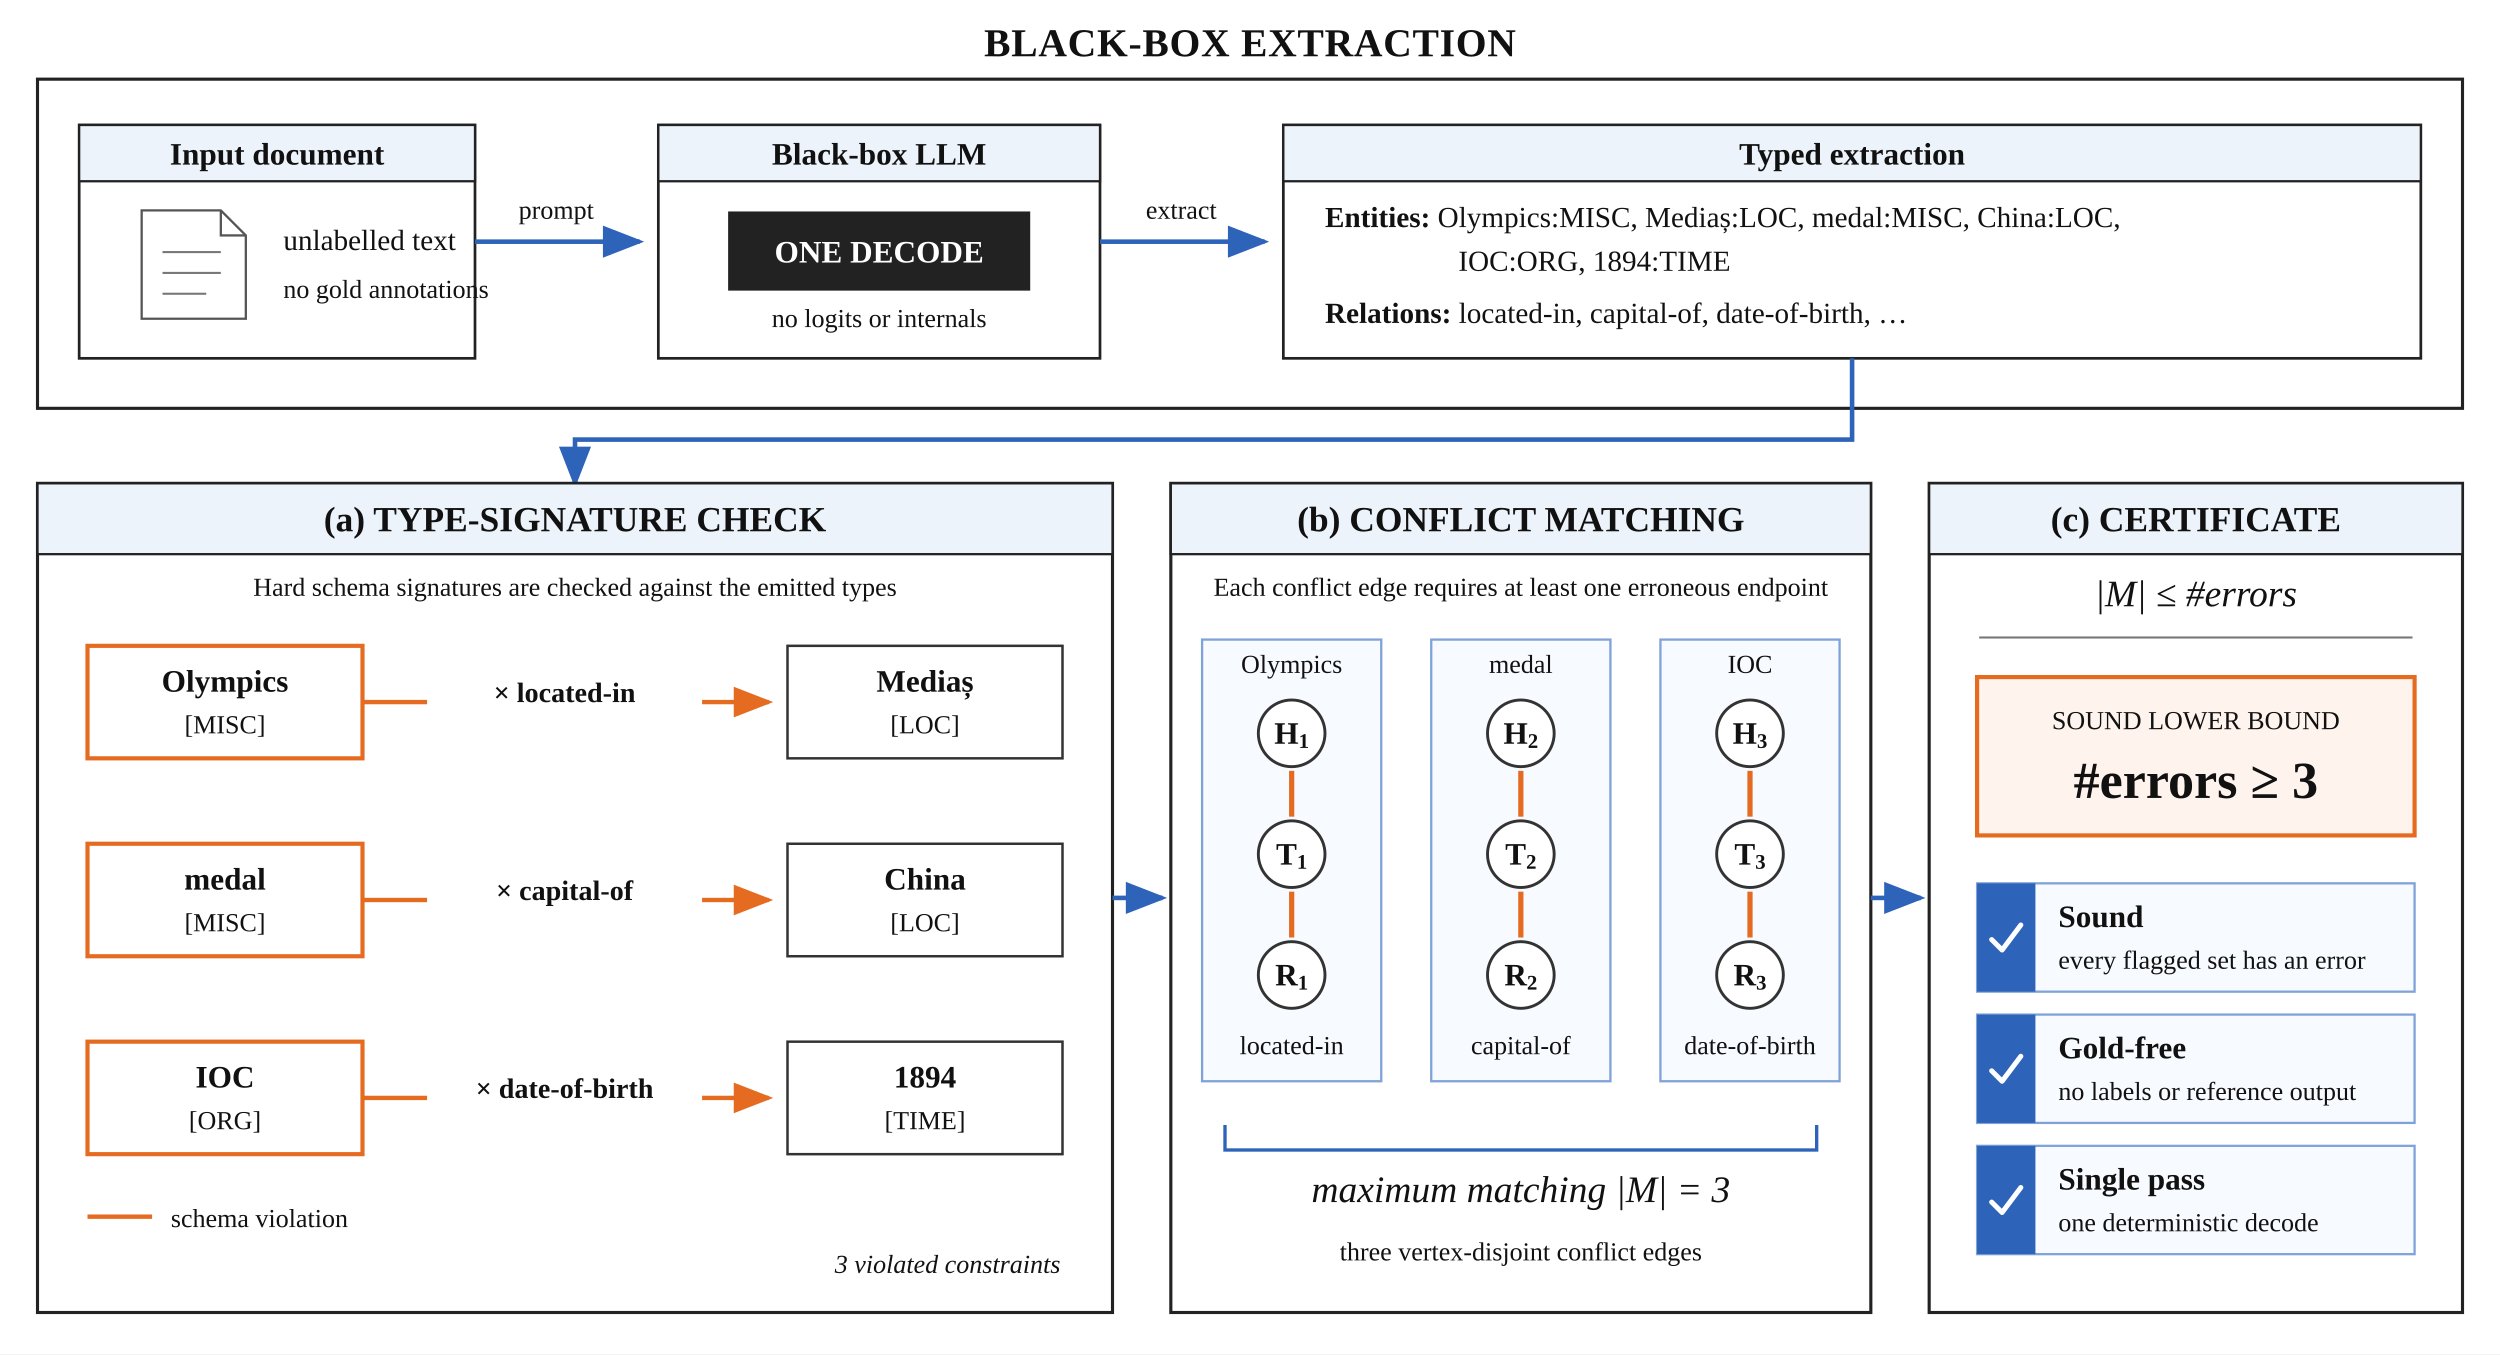
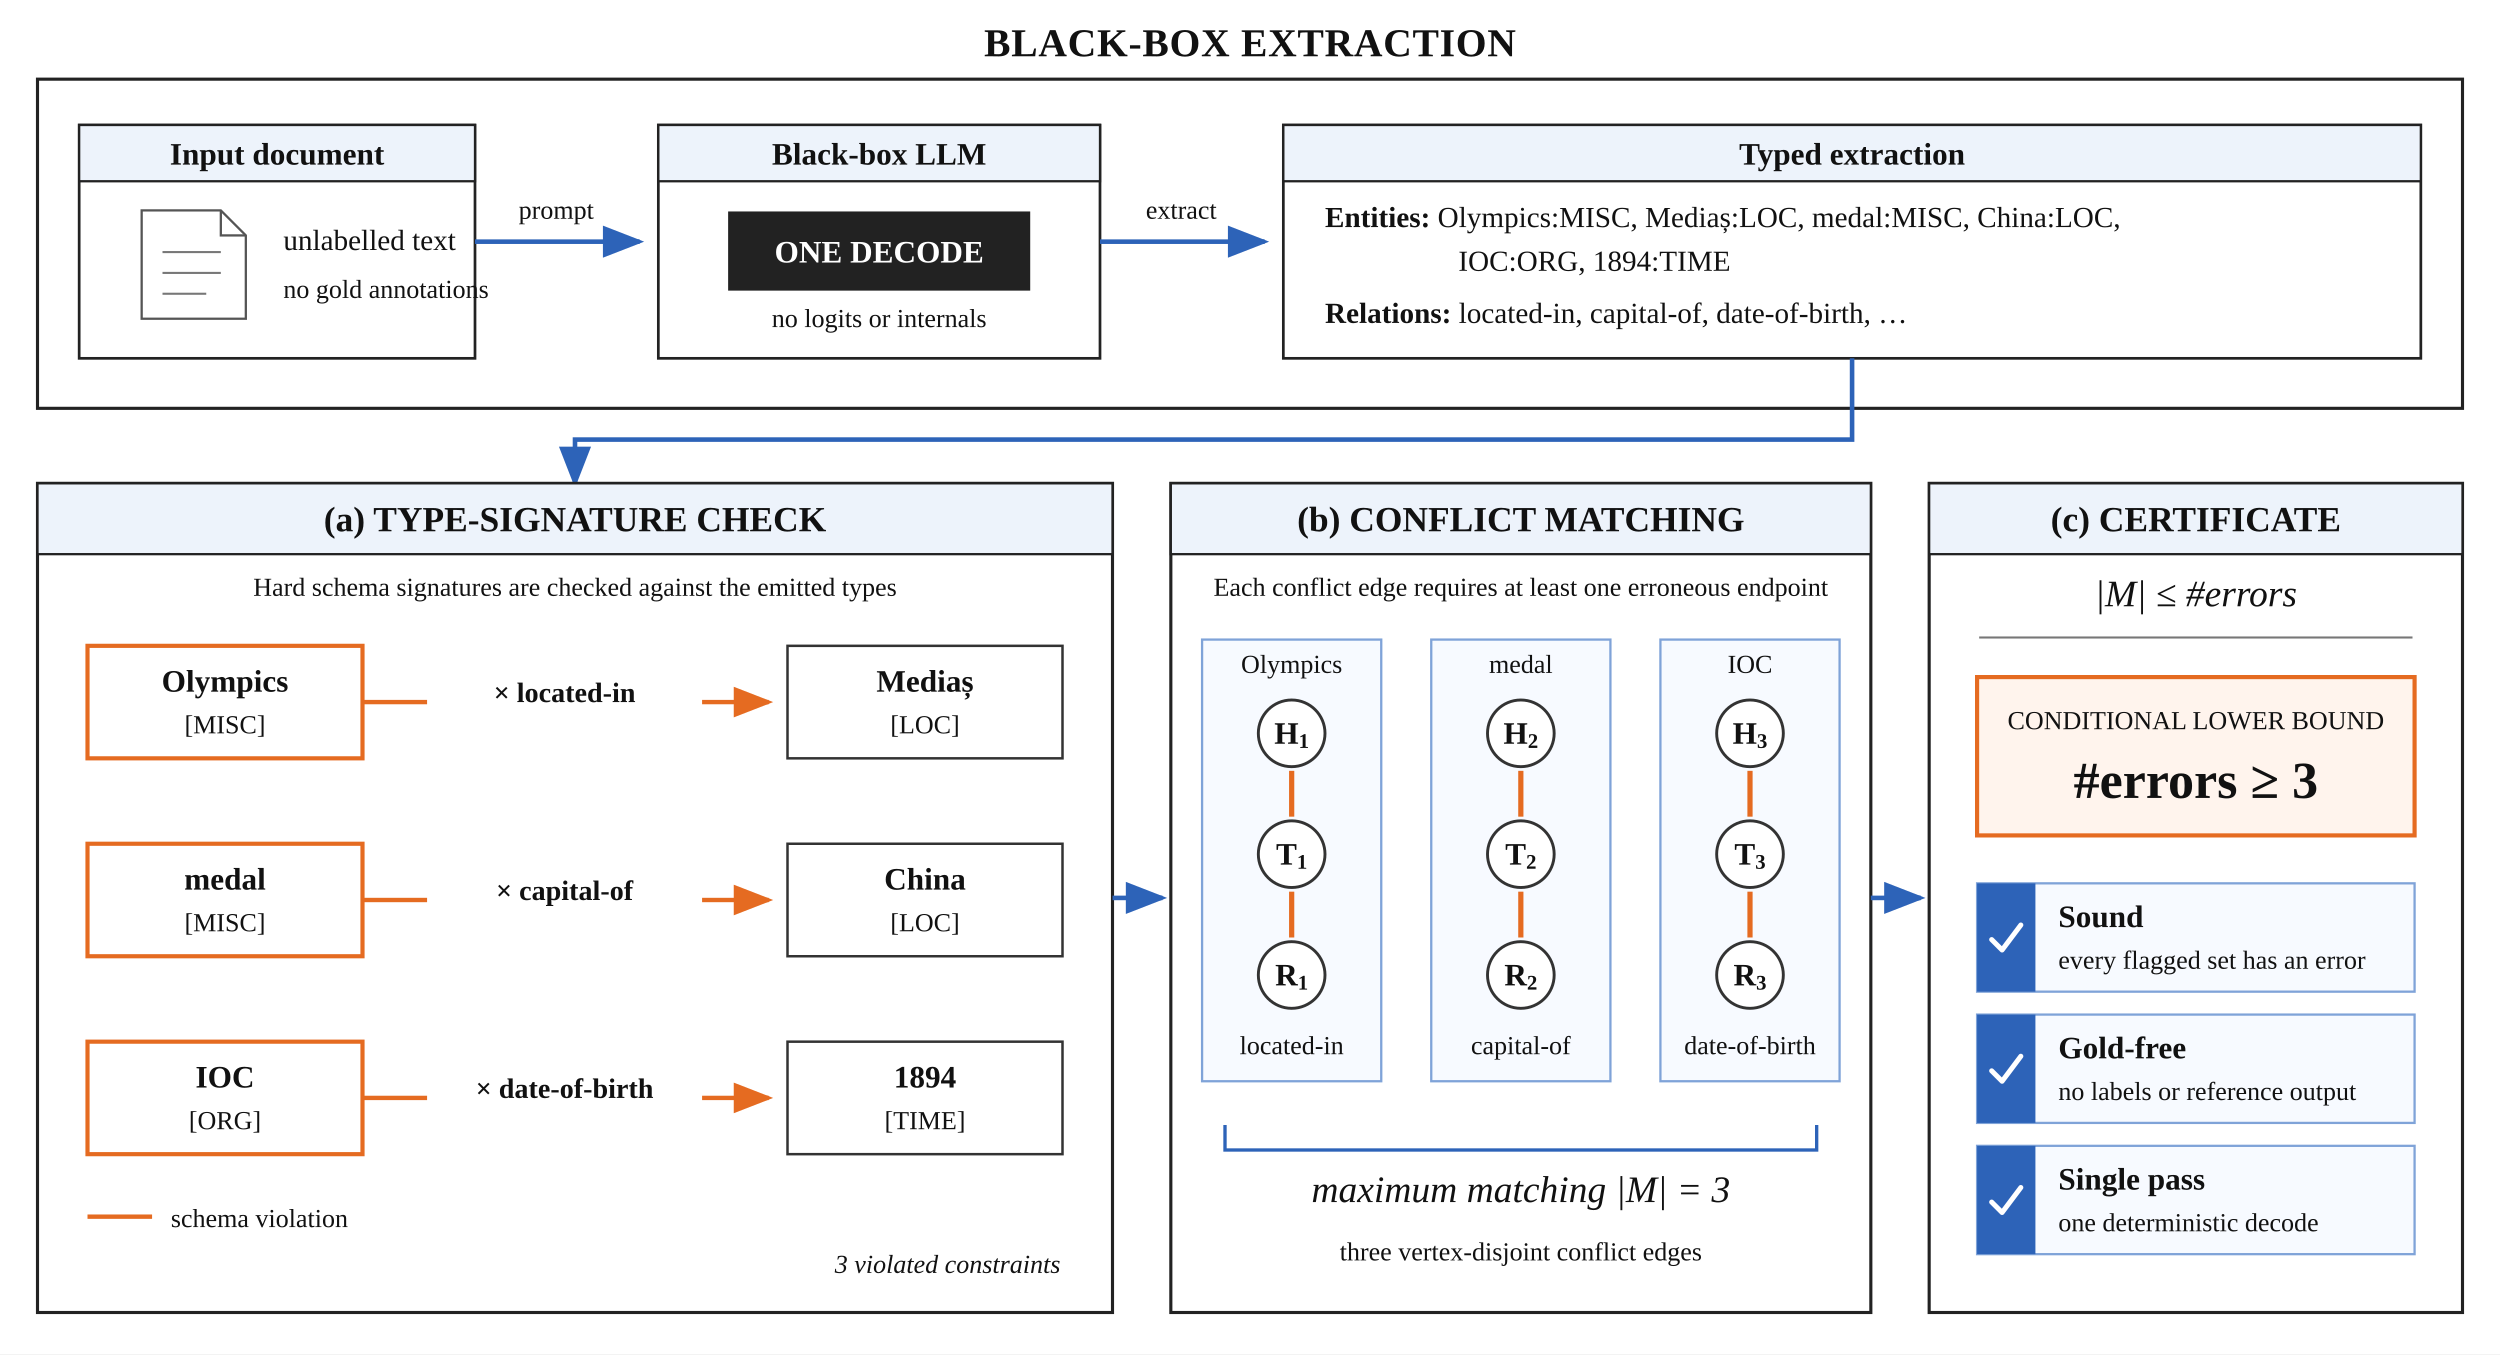
<svg xmlns="http://www.w3.org/2000/svg" viewBox="0 0 1200 650" width="1200" height="650">
  <style>
    text { font-family:'Times New Roman',Times,'Liberation Serif',serif; fill:#111111; }
    .section { font-size:19px; font-weight:700; letter-spacing:.35px; }
    .head { font-size:17px; font-weight:700; }
    .label { font-size:15px; font-weight:700; }
    .body { font-size:14px; }
    .small { font-size:12.5px; }
    .math { font-size:18px; font-style:italic; }
  </style>
  <defs>
    <marker id="blue-arrow" markerWidth="9" markerHeight="7" refX="8" refY="3.5" orient="auto">
      <polygon points="0,0 9,3.5 0,7" fill="#2d63b8" />
    </marker>
    <marker id="orange-arrow" markerWidth="9" markerHeight="7" refX="8" refY="3.5" orient="auto">
      <polygon points="0,0 9,3.5 0,7" fill="#e56b21" />
    </marker>
  </defs>
  <rect data-graph-role="background" width="1200" height="650" fill="#ffffff" />
  <text x="600" y="27" text-anchor="middle" class="section">BLACK-BOX EXTRACTION</text>
  <rect data-graph-role="container" x="18" y="38" width="1164" height="158" fill="#ffffff" stroke="#222222" stroke-width="1.5" />
  <rect data-graph-role="node" x="38" y="60" width="190" height="112" fill="#ffffff" stroke="#222222" stroke-width="1.3" />
  <rect x="38" y="60" width="190" height="27" fill="#edf3fb" stroke="#222222" stroke-width="1.1" />
  <text x="133" y="79" text-anchor="middle" class="label">Input document</text>
  <path d="M68,101 H106 L118,113 V153 H68 Z" fill="#ffffff" stroke="#555555" stroke-width="1.1" />
  <path d="M106,101 V113 H118" fill="none" stroke="#555555" stroke-width="1.1" />
  <line x1="78" y1="121" x2="106" y2="121" stroke="#777777" />
  <line x1="78" y1="131" x2="106" y2="131" stroke="#777777" />
  <line x1="78" y1="141" x2="99" y2="141" stroke="#777777" />
  <text x="136" y="120" class="body">unlabelled text</text>
  <text x="136" y="143" class="small" fill="#555555">no gold annotations</text>
  <line data-graph-role="edge" x1="228" y1="116" x2="307" y2="116" stroke="#2d63b8" stroke-width="2.2" marker-end="url(#blue-arrow)" />
  <text x="267" y="105" text-anchor="middle" class="small" fill="#2d63b8">prompt</text>
  <rect data-graph-role="node" x="316" y="60" width="212" height="112" fill="#ffffff" stroke="#222222" stroke-width="1.3" />
  <rect x="316" y="60" width="212" height="27" fill="#edf3fb" stroke="#222222" stroke-width="1.1" />
  <text x="422" y="79" text-anchor="middle" class="label">Black-box LLM</text>
  <rect x="350" y="102" width="144" height="37" fill="#222222" stroke="#222222" />
  <text x="422" y="126" text-anchor="middle" font-size="15" font-weight="700" style="fill:#ffffff">ONE DECODE</text>
  <text x="422" y="157" text-anchor="middle" class="small" fill="#555555">no logits or internals</text>
  <line data-graph-role="edge" x1="528" y1="116" x2="607" y2="116" stroke="#2d63b8" stroke-width="2.2" marker-end="url(#blue-arrow)" />
  <text x="567" y="105" text-anchor="middle" class="small" fill="#2d63b8">extract</text>
  <rect data-graph-role="node" x="616" y="60" width="546" height="112" fill="#ffffff" stroke="#222222" stroke-width="1.3" />
  <rect x="616" y="60" width="546" height="27" fill="#edf3fb" stroke="#222222" stroke-width="1.1" />
  <text x="889" y="79" text-anchor="middle" class="label">Typed extraction</text>
  <text x="636" y="109" class="body">
    <tspan font-weight="700">Entities:</tspan> Olympics:MISC, Mediaș:LOC, medal:MISC, China:LOC,</text>
  <text x="700" y="130" class="body">IOC:ORG, 1894:TIME</text>
  <text x="636" y="155" class="body">
    <tspan font-weight="700">Relations:</tspan> located-in, capital-of, date-of-birth, …</text>
  <path data-graph-role="edge" d="M889,172 V211 H276 V232" fill="none" stroke="#2d63b8" stroke-width="2.2" marker-end="url(#blue-arrow)" />
  <rect data-graph-role="container" x="18" y="232" width="516" height="398" fill="#ffffff" stroke="#222222" stroke-width="1.5" />
  <rect x="18" y="232" width="516" height="34" fill="#edf3fb" stroke="#222222" stroke-width="1.1" />
  <text x="276" y="255" text-anchor="middle" class="head">(a) TYPE-SIGNATURE CHECK</text>
  <text x="276" y="286" text-anchor="middle" class="small">Hard schema signatures are checked against the emitted types</text>
  <rect data-graph-role="node" x="42" y="310" width="132" height="54" fill="#ffffff" stroke="#e56b21" stroke-width="2.0" />
  <text x="108" y="332" text-anchor="middle" class="label">Olympics</text>
  <text x="108" y="352" text-anchor="middle" class="small" fill="#e56b21">[MISC]</text>
  <rect data-graph-role="node" x="378" y="310" width="132" height="54" fill="#ffffff" stroke="#333333" stroke-width="1.2" />
  <text x="444" y="332" text-anchor="middle" class="label">Mediaș</text>
  <text x="444" y="352" text-anchor="middle" class="small" fill="#333333">[LOC]</text>
  <line data-graph-role="edge" x1="174" y1="337" x2="369" y2="337" stroke="#e56b21" stroke-width="2.1" marker-end="url(#orange-arrow)" />
  <rect x="205" y="320" width="132" height="23" fill="#ffffff" />
  <text x="271" y="337" text-anchor="middle" font-size="13.5" font-weight="700" fill="#b74c13">×  located-in</text>
  <rect data-graph-role="node" x="42" y="405" width="132" height="54" fill="#ffffff" stroke="#e56b21" stroke-width="2.0" />
  <text x="108" y="427" text-anchor="middle" class="label">medal</text>
  <text x="108" y="447" text-anchor="middle" class="small" fill="#e56b21">[MISC]</text>
  <rect data-graph-role="node" x="378" y="405" width="132" height="54" fill="#ffffff" stroke="#333333" stroke-width="1.2" />
  <text x="444" y="427" text-anchor="middle" class="label">China</text>
  <text x="444" y="447" text-anchor="middle" class="small" fill="#333333">[LOC]</text>
  <line data-graph-role="edge" x1="174" y1="432" x2="369" y2="432" stroke="#e56b21" stroke-width="2.1" marker-end="url(#orange-arrow)" />
  <rect x="205" y="415" width="132" height="23" fill="#ffffff" />
  <text x="271" y="432" text-anchor="middle" font-size="13.5" font-weight="700" fill="#b74c13">×  capital-of</text>
  <rect data-graph-role="node" x="42" y="500" width="132" height="54" fill="#ffffff" stroke="#e56b21" stroke-width="2.0" />
  <text x="108" y="522" text-anchor="middle" class="label">IOC</text>
  <text x="108" y="542" text-anchor="middle" class="small" fill="#e56b21">[ORG]</text>
  <rect data-graph-role="node" x="378" y="500" width="132" height="54" fill="#ffffff" stroke="#333333" stroke-width="1.2" />
  <text x="444" y="522" text-anchor="middle" class="label">1894</text>
  <text x="444" y="542" text-anchor="middle" class="small" fill="#333333">[TIME]</text>
  <line data-graph-role="edge" x1="174" y1="527" x2="369" y2="527" stroke="#e56b21" stroke-width="2.1" marker-end="url(#orange-arrow)" />
  <rect x="205" y="510" width="132" height="23" fill="#ffffff" />
  <text x="271" y="527" text-anchor="middle" font-size="13.5" font-weight="700" fill="#b74c13">×  date-of-birth</text>
  <line x1="42" y1="584" x2="73" y2="584" stroke="#e56b21" stroke-width="2.1" />
  <text x="82" y="589" class="small" fill="#b74c13">schema violation</text>
  <text x="509" y="611" text-anchor="end" class="small" font-style="italic">3 violated constraints</text>
  <line data-graph-role="edge" x1="534" y1="431" x2="558" y2="431" stroke="#2d63b8" stroke-width="2.2" marker-end="url(#blue-arrow)" />
  <rect data-graph-role="container" x="562" y="232" width="336" height="398" fill="#ffffff" stroke="#222222" stroke-width="1.5" />
  <rect x="562" y="232" width="336" height="34" fill="#edf3fb" stroke="#222222" stroke-width="1.1" />
  <text x="730" y="255" text-anchor="middle" class="head">(b) CONFLICT MATCHING</text>
  <text x="730" y="286" text-anchor="middle" class="small">Each conflict edge requires at least one erroneous endpoint</text>
  <rect data-graph-role="container" x="577" y="307" width="86" height="212" fill="#f7faff" stroke="#7fa3d8" stroke-width="1.1" />
  <line data-graph-role="edge" x1="620" y1="370" x2="620" y2="392" stroke="#e56b21" stroke-width="2.5" />
  <line data-graph-role="edge" x1="620" y1="428" x2="620" y2="450" stroke="#e56b21" stroke-width="2.5" />
  <circle data-graph-role="node" cx="620" cy="352" r="16" fill="#ffffff" stroke="#333333" stroke-width="1.4" />
  <circle data-graph-role="node" cx="620" cy="410" r="16" fill="#ffffff" stroke="#333333" stroke-width="1.4" />
  <circle data-graph-role="node" cx="620" cy="468" r="16" fill="#ffffff" stroke="#333333" stroke-width="1.4" />
  <text x="620" y="357" text-anchor="middle" class="label">H<tspan baseline-shift="sub" font-size="10">1</tspan>
  </text>
  <text x="620" y="415" text-anchor="middle" class="label">T<tspan baseline-shift="sub" font-size="10">1</tspan>
  </text>
  <text x="620" y="473" text-anchor="middle" class="label">R<tspan baseline-shift="sub" font-size="10">1</tspan>
  </text>
  <text x="620" y="323" text-anchor="middle" class="small">Olympics</text>
  <text x="620" y="506" text-anchor="middle" class="small">located-in</text>
  <rect data-graph-role="container" x="687" y="307" width="86" height="212" fill="#f7faff" stroke="#7fa3d8" stroke-width="1.1" />
  <line data-graph-role="edge" x1="730" y1="370" x2="730" y2="392" stroke="#e56b21" stroke-width="2.5" />
  <line data-graph-role="edge" x1="730" y1="428" x2="730" y2="450" stroke="#e56b21" stroke-width="2.5" />
  <circle data-graph-role="node" cx="730" cy="352" r="16" fill="#ffffff" stroke="#333333" stroke-width="1.4" />
  <circle data-graph-role="node" cx="730" cy="410" r="16" fill="#ffffff" stroke="#333333" stroke-width="1.4" />
  <circle data-graph-role="node" cx="730" cy="468" r="16" fill="#ffffff" stroke="#333333" stroke-width="1.4" />
  <text x="730" y="357" text-anchor="middle" class="label">H<tspan baseline-shift="sub" font-size="10">2</tspan>
  </text>
  <text x="730" y="415" text-anchor="middle" class="label">T<tspan baseline-shift="sub" font-size="10">2</tspan>
  </text>
  <text x="730" y="473" text-anchor="middle" class="label">R<tspan baseline-shift="sub" font-size="10">2</tspan>
  </text>
  <text x="730" y="323" text-anchor="middle" class="small">medal</text>
  <text x="730" y="506" text-anchor="middle" class="small">capital-of</text>
  <rect data-graph-role="container" x="797" y="307" width="86" height="212" fill="#f7faff" stroke="#7fa3d8" stroke-width="1.1" />
  <line data-graph-role="edge" x1="840" y1="370" x2="840" y2="392" stroke="#e56b21" stroke-width="2.5" />
  <line data-graph-role="edge" x1="840" y1="428" x2="840" y2="450" stroke="#e56b21" stroke-width="2.5" />
  <circle data-graph-role="node" cx="840" cy="352" r="16" fill="#ffffff" stroke="#333333" stroke-width="1.4" />
  <circle data-graph-role="node" cx="840" cy="410" r="16" fill="#ffffff" stroke="#333333" stroke-width="1.4" />
  <circle data-graph-role="node" cx="840" cy="468" r="16" fill="#ffffff" stroke="#333333" stroke-width="1.4" />
  <text x="840" y="357" text-anchor="middle" class="label">H<tspan baseline-shift="sub" font-size="10">3</tspan>
  </text>
  <text x="840" y="415" text-anchor="middle" class="label">T<tspan baseline-shift="sub" font-size="10">3</tspan>
  </text>
  <text x="840" y="473" text-anchor="middle" class="label">R<tspan baseline-shift="sub" font-size="10">3</tspan>
  </text>
  <text x="840" y="323" text-anchor="middle" class="small">IOC</text>
  <text x="840" y="506" text-anchor="middle" class="small">date-of-birth</text>
  <path d="M588,540 V552 H872 V540" fill="none" stroke="#2d63b8" stroke-width="1.6" />
  <text x="730" y="577" text-anchor="middle" class="math">maximum matching  |M| = 3</text>
  <text x="730" y="605" text-anchor="middle" class="small" fill="#2d63b8">three vertex-disjoint conflict edges</text>
  <line data-graph-role="edge" x1="898" y1="431" x2="922" y2="431" stroke="#2d63b8" stroke-width="2.2" marker-end="url(#blue-arrow)" />
  <rect data-graph-role="container" x="926" y="232" width="256" height="398" fill="#ffffff" stroke="#222222" stroke-width="1.5" />
  <rect x="926" y="232" width="256" height="34" fill="#edf3fb" stroke="#222222" stroke-width="1.1" />
  <text x="1054" y="255" text-anchor="middle" class="head">(c) CERTIFICATE</text>
  <text x="1054" y="291" text-anchor="middle" class="math">|M| ≤ #errors</text>
  <line x1="950" y1="306" x2="1158" y2="306" stroke="#777777" stroke-width="1" />
  <rect data-graph-role="node" x="949" y="325" width="210" height="76" fill="#fff4ed" stroke="#e56b21" stroke-width="2" />
-   <text x="1054" y="350" text-anchor="middle" class="small" fill="#b74c13">SOUND LOWER BOUND</text>
+   <text x="1054" y="350" text-anchor="middle" class="small" fill="#b74c13">CONDITIONAL LOWER BOUND</text>
  <text x="1054" y="383" text-anchor="middle" font-size="25" font-weight="700" fill="#b74c13">#errors ≥ 3</text>
  <rect x="949" y="424" width="210" height="52" fill="#f7faff" stroke="#7fa3d8" stroke-width="1.1" />
  <rect x="949" y="424" width="28" height="52" fill="#2d63b8" />
  <path d="M956,451 l5,5 l9,-12" fill="none" stroke="#ffffff" stroke-width="2.4" stroke-linecap="round" stroke-linejoin="round" />
  <text x="988" y="445" class="label">Sound</text>
  <text x="988" y="465" class="small" fill="#555555">every flagged set has an error</text>
  <rect x="949" y="487" width="210" height="52" fill="#f7faff" stroke="#7fa3d8" stroke-width="1.1" />
  <rect x="949" y="487" width="28" height="52" fill="#2d63b8" />
  <path d="M956,514 l5,5 l9,-12" fill="none" stroke="#ffffff" stroke-width="2.4" stroke-linecap="round" stroke-linejoin="round" />
  <text x="988" y="508" class="label">Gold-free</text>
  <text x="988" y="528" class="small" fill="#555555">no labels or reference output</text>
  <rect x="949" y="550" width="210" height="52" fill="#f7faff" stroke="#7fa3d8" stroke-width="1.1" />
  <rect x="949" y="550" width="28" height="52" fill="#2d63b8" />
  <path d="M956,577 l5,5 l9,-12" fill="none" stroke="#ffffff" stroke-width="2.4" stroke-linecap="round" stroke-linejoin="round" />
  <text x="988" y="571" class="label">Single pass</text>
  <text x="988" y="591" class="small" fill="#555555">one deterministic decode</text>
</svg>
